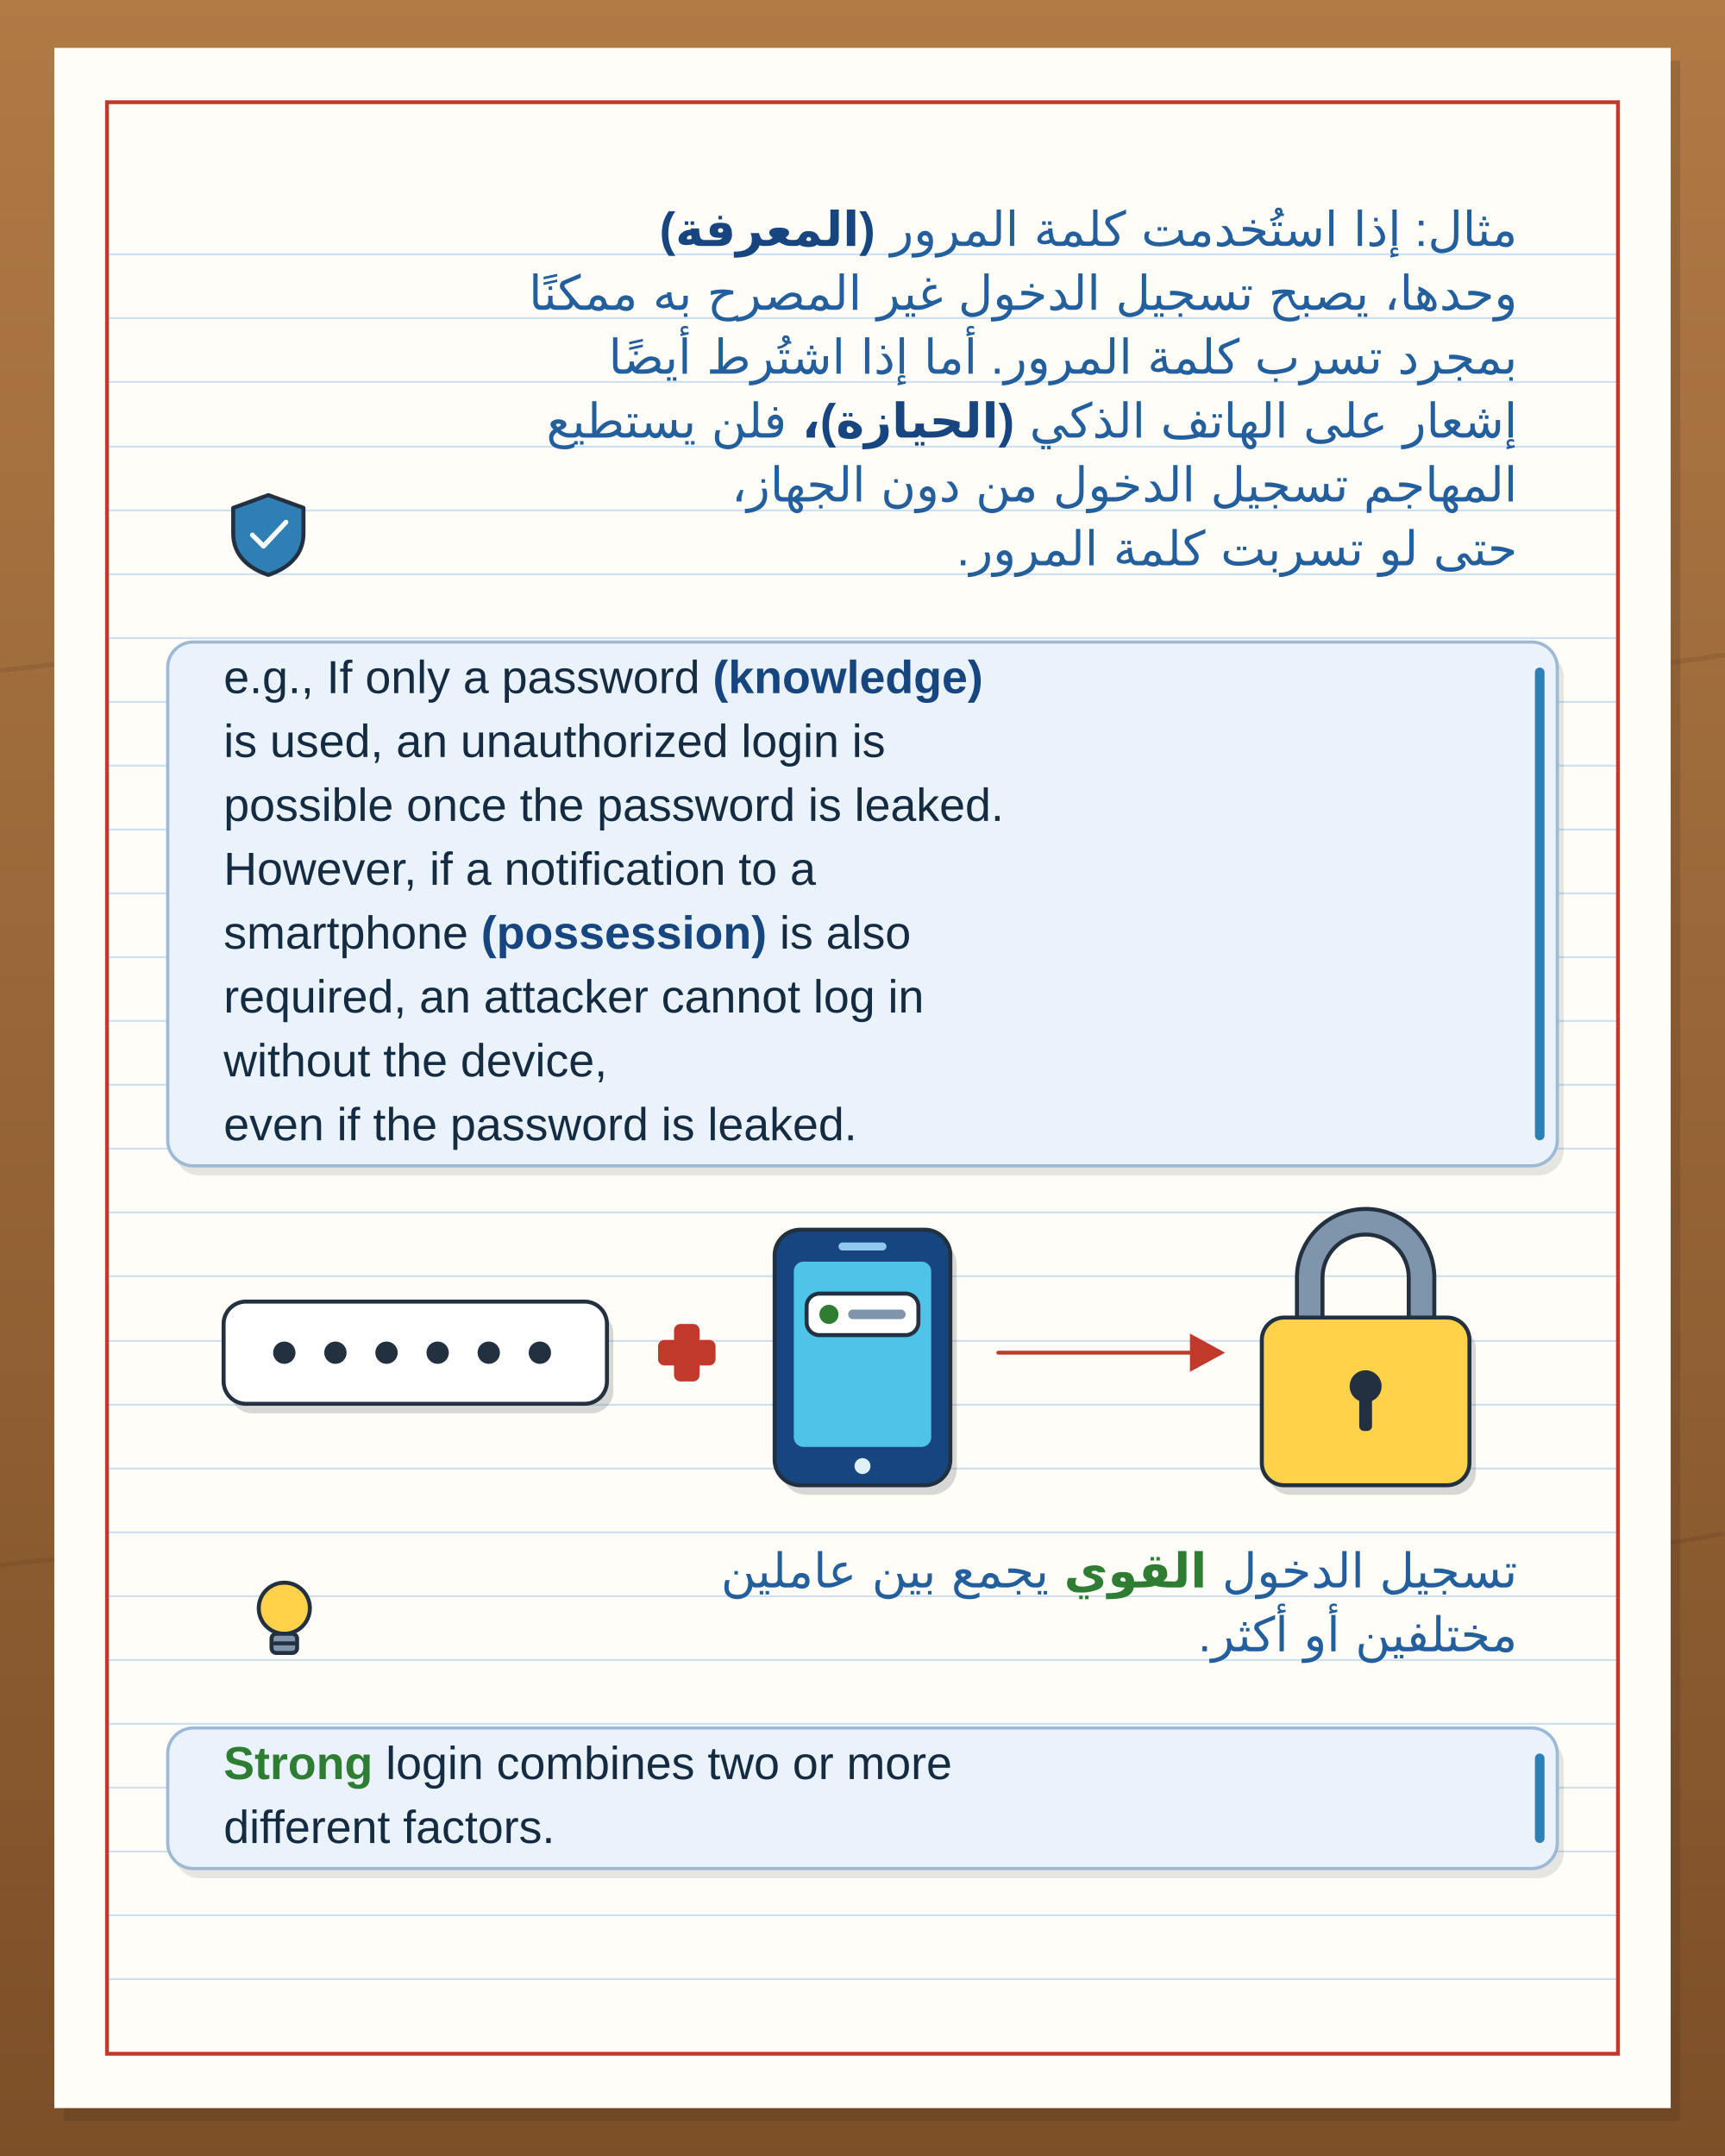
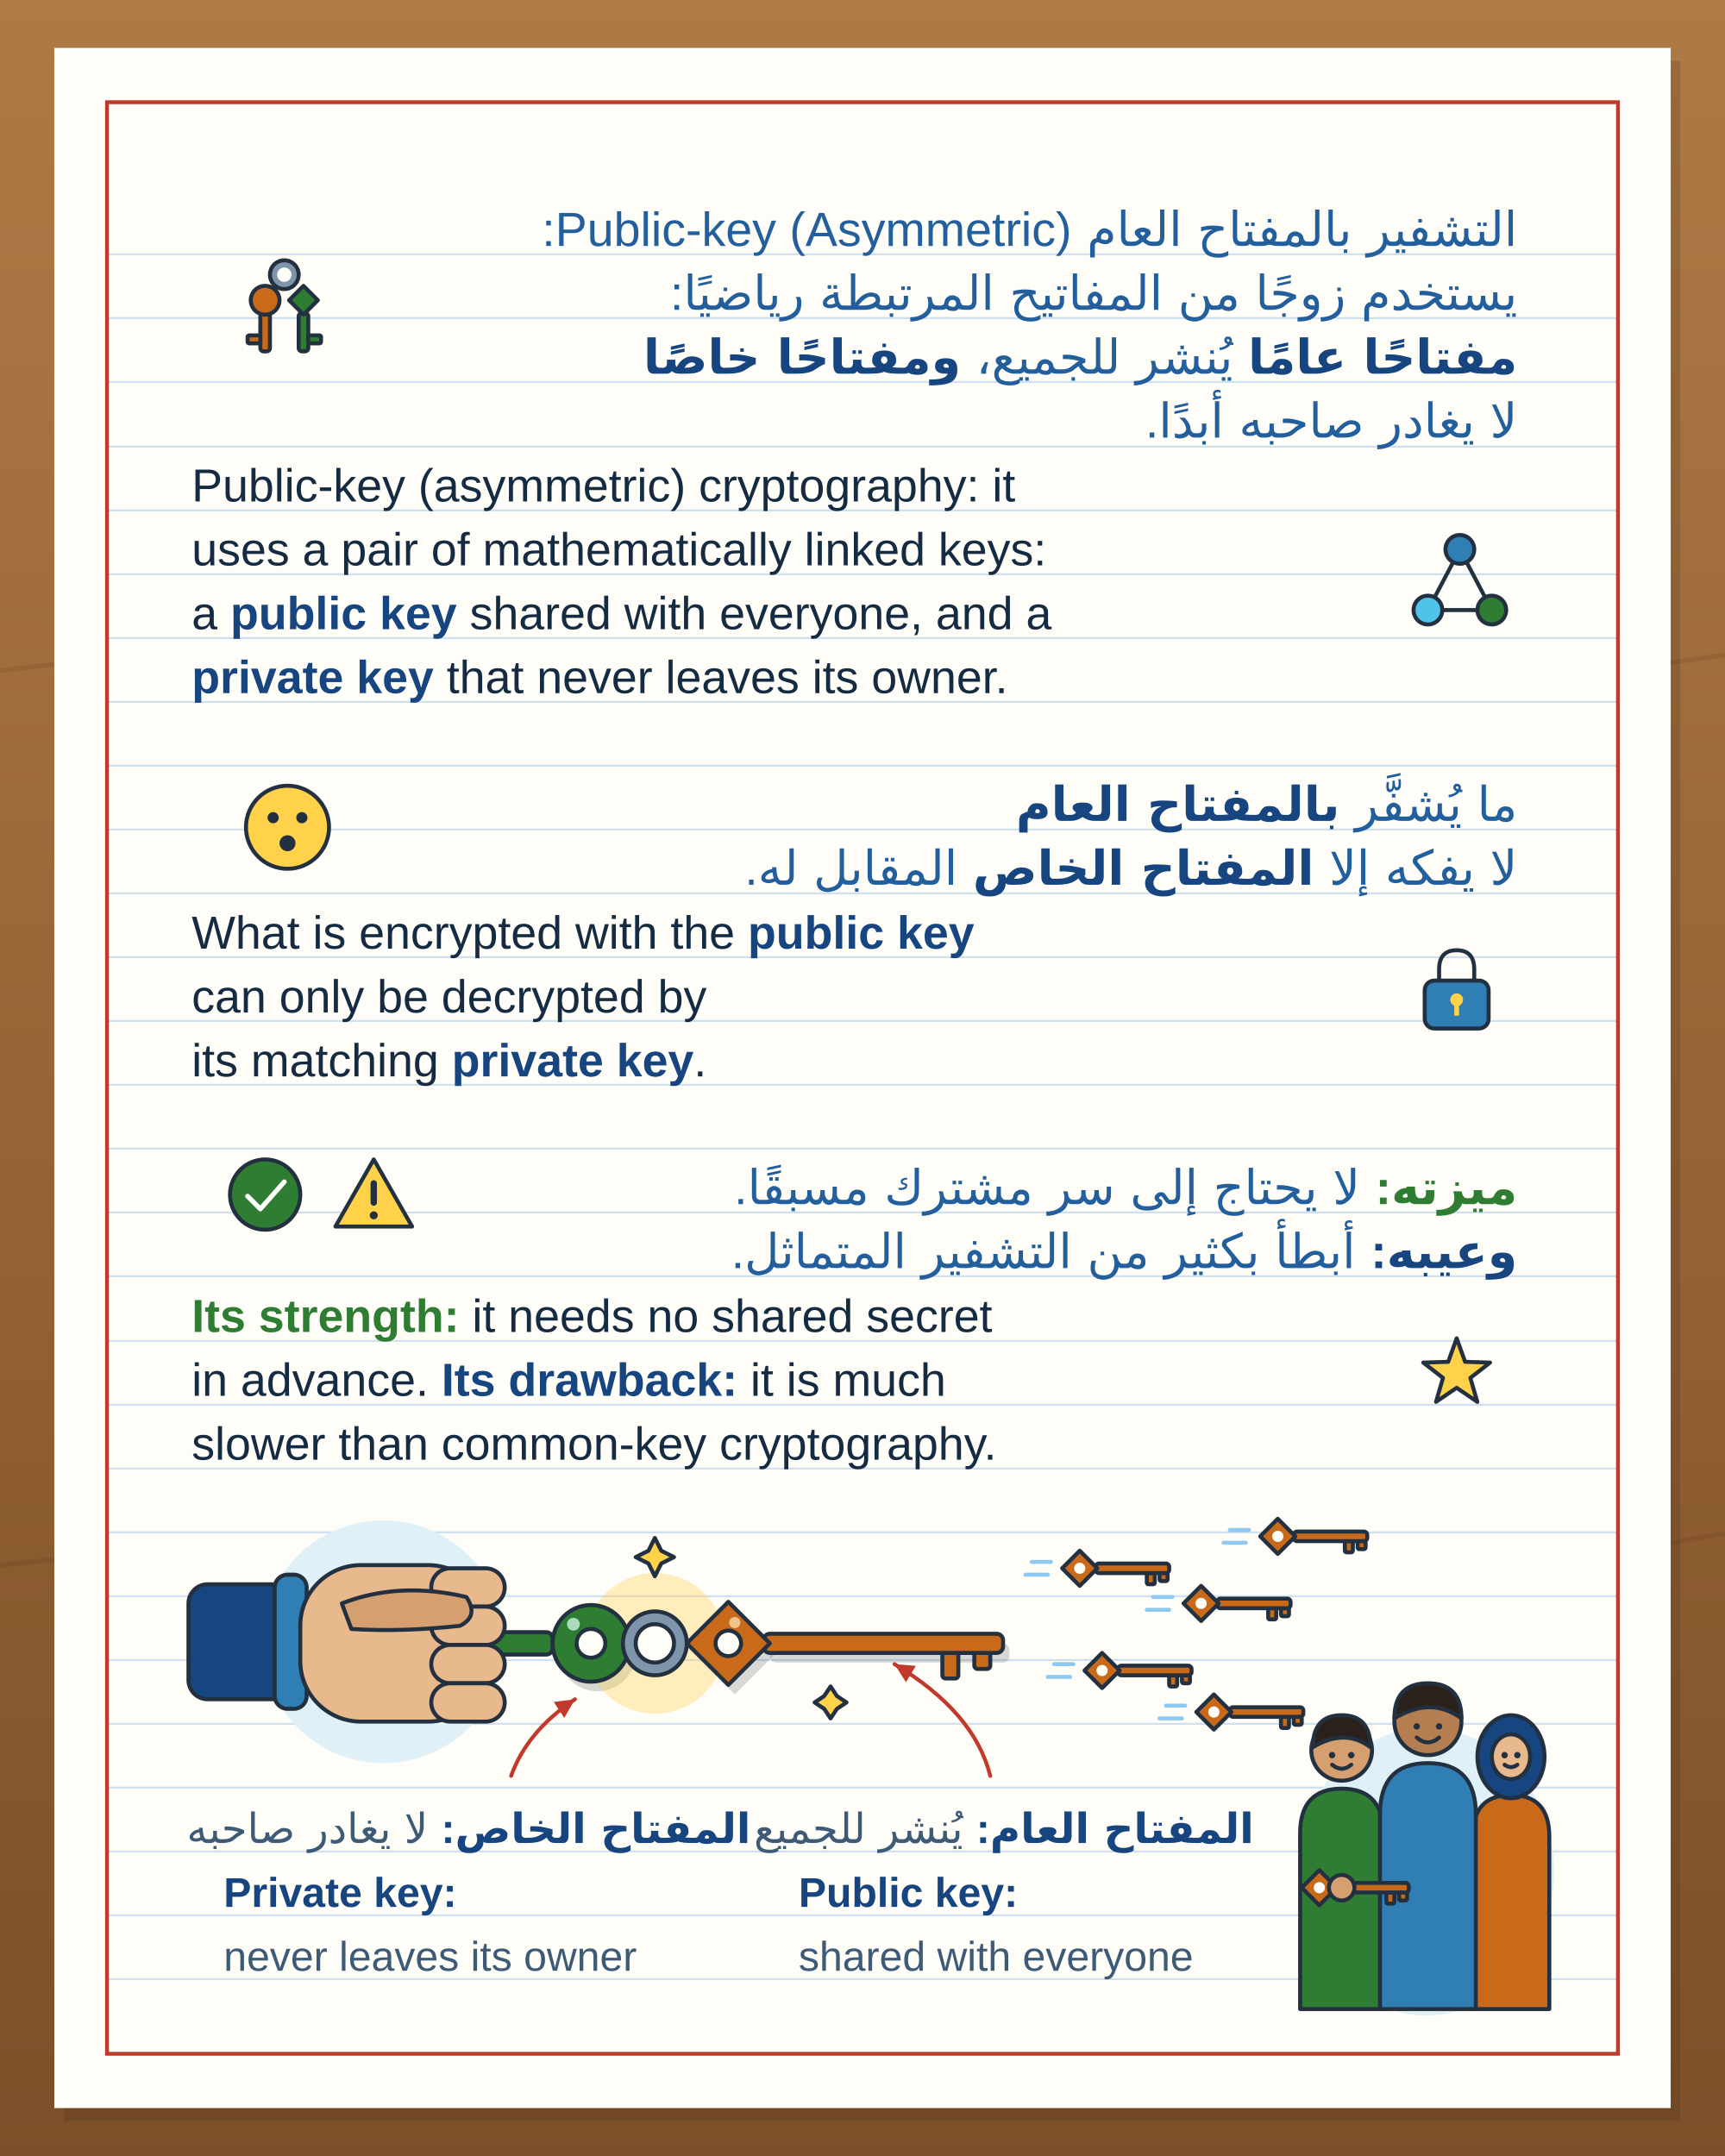
<svg xmlns="http://www.w3.org/2000/svg" width="1080" height="1350" viewBox="0 0 1080 1350" preserveAspectRatio="xMidYMid meet" style="width:100%;height:auto;max-width:1080px;display:block;margin:0 auto;">
  <defs>
    <linearGradient id="pmDesk" x1="0" y1="0" x2="0" y2="1">
      <stop offset="0" stop-color="#b07a45" />
      <stop offset="1" stop-color="#7d4f28" />
    </linearGradient>
    <pattern id="pmRules" x="0" y="120" width="1080" height="40" patternUnits="userSpaceOnUse">
      <line x1="0" y1="39.5" x2="1080" y2="39.5" stroke="#cfe0f0" stroke-width="1.4" />
    </pattern>
  </defs>
  <rect x="0" y="0" width="1080" height="1350" fill="url(#pmDesk)" />
  <path d="M0 420 C 300 380, 700 470, 1080 410" fill="none" stroke="#3a2411" stroke-width="3" opacity=".12" />
  <path d="M0 980 C 350 940, 720 1030, 1080 960" fill="none" stroke="#3a2411" stroke-width="3" opacity=".12" />
  <rect x="40" y="38" width="1012" height="1290" fill="#3a2411" opacity=".18" />
  <rect x="34" y="30" width="1012" height="1290" fill="#fffdf7" />
  <rect x="67" y="120" width="946" height="1152" fill="url(#pmRules)" />
  <rect x="67" y="64" width="946" height="1222" fill="none" stroke="#c0392b" stroke-width="2.4" />
-   <rect x="109" y="408" width="870" height="328" rx="16" fill="#22303f" opacity=".12" />
-   <rect x="109" y="1088" width="870" height="88" rx="16" fill="#22303f" opacity=".12" />
-   <rect x="144" y="821" width="240" height="64" rx="14" fill="#22303f" opacity=".18" />
-   <rect x="489" y="776" width="110" height="160" rx="16" fill="#22303f" opacity=".18" />
-   <rect x="794" y="831" width="130" height="105" rx="14" fill="#22303f" opacity=".18" />
-   <rect x="105" y="402" width="870" height="328" rx="16" fill="#eaf2fb" stroke="#9db9d6" stroke-width="2" />
-   <rect x="961" y="418" width="6" height="296" rx="3" fill="#2f7fb5" />
-   <rect x="105" y="1082" width="870" height="88" rx="16" fill="#eaf2fb" stroke="#9db9d6" stroke-width="2" />
-   <rect x="961" y="1098" width="6" height="56" rx="3" fill="#2f7fb5" />
-   <line x1="625" y1="847" x2="745" y2="847" stroke="#c0392b" stroke-width="2.4" stroke-linecap="round" />
-   <polygon points="745,835 767,847 745,859" fill="#c0392b" />
  <g>
-     <rect x="140" y="815" width="240" height="64" rx="14" fill="#ffffff" stroke="#22303f" stroke-width="2.5" stroke-linecap="round" stroke-linejoin="round" />
-     <circle cx="178" cy="847" r="7" fill="#22303f" />
-     <circle cx="210" cy="847" r="7" fill="#22303f" />
-     <circle cx="242" cy="847" r="7" fill="#22303f" />
-     <circle cx="274" cy="847" r="7" fill="#22303f" />
-     <circle cx="306" cy="847" r="7" fill="#22303f" />
-     <circle cx="338" cy="847" r="7" fill="#22303f" />
-   </g>
-   <g>
-     <rect x="412" y="839" width="36" height="16" rx="4" fill="#c0392b" />
-     <rect x="422" y="829" width="16" height="36" rx="4" fill="#c0392b" />
-   </g>
-   <g>
-     <rect x="485" y="770" width="110" height="160" rx="16" fill="#17457f" stroke="#22303f" stroke-width="2.5" stroke-linecap="round" stroke-linejoin="round" />
-     <rect x="497" y="790" width="86" height="116" rx="6" fill="#4fc3e8" />
-     <rect x="525" y="778" width="30" height="5" rx="2.5" fill="#8fc9f2" />
-     <rect x="505" y="810" width="70" height="26" rx="8" fill="#ffffff" stroke="#22303f" stroke-width="2.5" stroke-linecap="round" stroke-linejoin="round" />
-     <circle cx="519" cy="823" r="6" fill="#2e7d32" />
-     <rect x="531" y="820" width="36" height="6" rx="3" fill="#7f95ab" />
-     <circle cx="540" cy="918" r="5" fill="#dff1f7" />
-   </g>
-   <g>
-     <path d="M 812 830 V 800 A 43 43 0 0 1 898 800 V 830 H 882 V 800 A 27 27 0 0 0 828 800 V 830 Z" fill="#7f95ab" stroke="#22303f" stroke-width="2.5" stroke-linecap="round" stroke-linejoin="round" />
-     <rect x="790" y="825" width="130" height="105" rx="14" fill="#ffd24a" stroke="#22303f" stroke-width="2.5" stroke-linecap="round" stroke-linejoin="round" />
-     <circle cx="855" cy="868" r="10" fill="#22303f" />
-     <rect x="851" y="872" width="8" height="24" rx="3" fill="#22303f" />
-   </g>
-   <g transform="translate(140 306)">
-     <path d="M28 4 L50 12 V28 C50 42 40 50 28 54 C16 50 6 42 6 28 V12 Z" fill="#2f7fb5" stroke="#22303f" stroke-width="2.5" stroke-linecap="round" stroke-linejoin="round" />
-     <path d="M18 29 L25 36 L39 21" fill="none" stroke="#ffffff" stroke-width="3" stroke-linecap="round" stroke-linejoin="round" />
-   </g>
-   <g transform="translate(150 985)">
-     <circle cx="28" cy="22" r="16" fill="#ffd24a" stroke="#22303f" stroke-width="2.5" />
-     <rect x="20" y="38" width="16" height="12" rx="3" fill="#7f95ab" stroke="#22303f" stroke-width="2.5" stroke-linejoin="round" />
-     <line x1="22" y1="44" x2="34" y2="44" stroke="#22303f" stroke-width="2.5" stroke-linecap="round" />
+     <circle cx="374" cy="1035" r="24" fill="#22303f" opacity=".18" />
+     <polygon points="460,1009 486,1035 460,1061 434,1035" fill="#22303f" opacity=".18" />
+     <rect x="482" y="1029" width="150" height="12" rx="4" fill="#22303f" opacity=".18" />
+     <circle cx="240" cy="1028" r="76" fill="#dff1f7" />
+     <ellipse cx="893" cy="1172" rx="80" ry="90" fill="#dff1f7" />
+     <circle cx="410" cy="1029" r="44" fill="#ffd24a" opacity=".35" />
+     <rect x="118" y="992" width="64" height="72" rx="12" fill="#17457f" stroke="#22303f" stroke-width="2.5" />
+     <rect x="172" y="986" width="20" height="84" rx="8" fill="#2f7fb5" stroke="#22303f" stroke-width="2.5" />
+     <rect x="300" y="1022" width="46" height="14" rx="4" fill="#2e7d32" stroke="#22303f" stroke-width="2.5" />
+     <rect x="188" y="980" width="118" height="98" rx="38" fill="#e8b98d" stroke="#22303f" stroke-width="2.5" />
+     <rect x="270" y="982" width="46" height="24" rx="12" fill="#e8b98d" stroke="#22303f" stroke-width="2.5" />
+     <rect x="270" y="1006" width="46" height="24" rx="12" fill="#e8b98d" stroke="#22303f" stroke-width="2.5" />
+     <rect x="270" y="1030" width="46" height="24" rx="12" fill="#e8b98d" stroke="#22303f" stroke-width="2.5" />
+     <rect x="270" y="1054" width="46" height="24" rx="12" fill="#e8b98d" stroke="#22303f" stroke-width="2.5" />
+     <path d="M 214 1004 Q 250 990 292 1000 Q 300 1012 288 1018 Q 252 1022 220 1020 Z" fill="#d59f6f" stroke="#22303f" stroke-width="2.5" stroke-linejoin="round" />
+     <circle cx="370" cy="1029" r="24" fill="#2e7d32" stroke="#22303f" stroke-width="2.5" />
+     <circle cx="370" cy="1029" r="9" fill="#fffdf7" stroke="#22303f" stroke-width="2.5" />
+     <circle cx="359" cy="1017" r="4" fill="#a9dcbe" />
+     <rect x="590" y="1033" width="10" height="18" rx="2" fill="#c96a1b" stroke="#22303f" stroke-width="2.5" />
+     <rect x="610" y="1033" width="10" height="12" rx="2" fill="#c96a1b" stroke="#22303f" stroke-width="2.5" />
+     <rect x="478" y="1023" width="150" height="12" rx="4" fill="#c96a1b" stroke="#22303f" stroke-width="2.5" />
+     <polygon points="456,1003 482,1029 456,1055 430,1029" fill="#c96a1b" stroke="#22303f" stroke-width="2.5" stroke-linejoin="round" />
+     <circle cx="456" cy="1029" r="8" fill="#fffdf7" stroke="#22303f" stroke-width="2.5" />
+     <circle cx="460" cy="1016" r="3.5" fill="#f0c48c" />
+     <circle cx="410" cy="1029" r="20" fill="#7f95ab" stroke="#22303f" stroke-width="2.5" />
+     <circle cx="410" cy="1029" r="12" fill="#fffdf7" stroke="#22303f" stroke-width="2.5" />
+     <polygon points="410,963 414,971 422,975 414,979 410,987 406,979 398,975 406,971" fill="#ffd24a" stroke="#22303f" stroke-width="2.5" stroke-linejoin="round" />
+     <polygon points="520,1056 524,1062 530,1066 524,1070 520,1076 516,1070 510,1066 516,1062" fill="#ffd24a" stroke="#22303f" stroke-width="2.5" stroke-linejoin="round" />
+     <path d="M 646 978 L 658 978 M 642 986 L 656 986" fill="none" stroke="#8fc9f2" stroke-width="2.5" stroke-linecap="round" />
+     <rect x="718" y="985" width="5" height="7" rx="1" fill="#c96a1b" stroke="#22303f" stroke-width="2.5" />
+     <rect x="726" y="985" width="5" height="5" rx="1" fill="#c96a1b" stroke="#22303f" stroke-width="2.5" />
+     <rect x="686" y="979" width="46" height="6" rx="2" fill="#c96a1b" stroke="#22303f" stroke-width="2.5" />
+     <polygon points="676,971 687,982 676,993 665,982" fill="#c96a1b" stroke="#22303f" stroke-width="2.5" stroke-linejoin="round" />
+     <circle cx="676" cy="982" r="3.5" fill="#fffdf7" />
+     <path d="M 660 1042 L 672 1042 M 656 1050 L 670 1050" fill="none" stroke="#8fc9f2" stroke-width="2.5" stroke-linecap="round" />
+     <rect x="732" y="1049" width="5" height="7" rx="1" fill="#c96a1b" stroke="#22303f" stroke-width="2.5" />
+     <rect x="740" y="1049" width="5" height="5" rx="1" fill="#c96a1b" stroke="#22303f" stroke-width="2.5" />
+     <rect x="700" y="1043" width="46" height="6" rx="2" fill="#c96a1b" stroke="#22303f" stroke-width="2.5" />
+     <polygon points="690,1035 701,1046 690,1057 679,1046" fill="#c96a1b" stroke="#22303f" stroke-width="2.5" stroke-linejoin="round" />
+     <circle cx="690" cy="1046" r="3.5" fill="#fffdf7" />
+     <path d="M 722 1000 L 734 1000 M 718 1008 L 732 1008" fill="none" stroke="#8fc9f2" stroke-width="2.5" stroke-linecap="round" />
+     <rect x="794" y="1007" width="5" height="7" rx="1" fill="#c96a1b" stroke="#22303f" stroke-width="2.5" />
+     <rect x="802" y="1007" width="5" height="5" rx="1" fill="#c96a1b" stroke="#22303f" stroke-width="2.5" />
+     <rect x="762" y="1001" width="46" height="6" rx="2" fill="#c96a1b" stroke="#22303f" stroke-width="2.5" />
+     <polygon points="752,993 763,1004 752,1015 741,1004" fill="#c96a1b" stroke="#22303f" stroke-width="2.5" stroke-linejoin="round" />
+     <circle cx="752" cy="1004" r="3.5" fill="#fffdf7" />
+     <path d="M 730 1068 L 742 1068 M 726 1076 L 740 1076" fill="none" stroke="#8fc9f2" stroke-width="2.5" stroke-linecap="round" />
+     <rect x="802" y="1075" width="5" height="7" rx="1" fill="#c96a1b" stroke="#22303f" stroke-width="2.5" />
+     <rect x="810" y="1075" width="5" height="5" rx="1" fill="#c96a1b" stroke="#22303f" stroke-width="2.5" />
+     <rect x="770" y="1069" width="46" height="6" rx="2" fill="#c96a1b" stroke="#22303f" stroke-width="2.5" />
+     <polygon points="760,1061 771,1072 760,1083 749,1072" fill="#c96a1b" stroke="#22303f" stroke-width="2.5" stroke-linejoin="round" />
+     <circle cx="760" cy="1072" r="3.5" fill="#fffdf7" />
+     <path d="M 770 958 L 782 958 M 766 966 L 780 966" fill="none" stroke="#8fc9f2" stroke-width="2.5" stroke-linecap="round" />
+     <rect x="842" y="965" width="5" height="7" rx="1" fill="#c96a1b" stroke="#22303f" stroke-width="2.5" />
+     <rect x="850" y="965" width="5" height="5" rx="1" fill="#c96a1b" stroke="#22303f" stroke-width="2.5" />
+     <rect x="810" y="959" width="46" height="6" rx="2" fill="#c96a1b" stroke="#22303f" stroke-width="2.5" />
+     <polygon points="800,951 811,962 800,973 789,962" fill="#c96a1b" stroke="#22303f" stroke-width="2.5" stroke-linejoin="round" />
+     <circle cx="800" cy="962" r="3.5" fill="#fffdf7" />
+     <path d="M 814 1258 L 814 1148 Q 814 1120 840 1120 Q 866 1120 866 1148 L 866 1258 Z" fill="#2e7d32" stroke="#22303f" stroke-width="2.5" stroke-linejoin="round" />
+     <circle cx="840" cy="1096" r="19" fill="#d59f6f" stroke="#22303f" stroke-width="2.5" />
+     <path d="M 822 1094 Q 822 1074 840 1074 Q 858 1074 858 1094 Q 842 1082 822 1094 Z" fill="#2b211c" stroke="#22303f" stroke-width="2.5" stroke-linejoin="round" />
+     <circle cx="834" cy="1099" r="2" fill="#22303f" />
+     <circle cx="846" cy="1099" r="2" fill="#22303f" />
+     <path d="M 834 1105 Q 840 1110 846 1105" fill="none" stroke="#22303f" stroke-width="2.5" stroke-linecap="round" />
+     <path d="M 922 1258 L 922 1150 Q 922 1124 946 1124 Q 970 1124 970 1150 L 970 1258 Z" fill="#c96a1b" stroke="#22303f" stroke-width="2.5" stroke-linejoin="round" />
+     <ellipse cx="946" cy="1100" rx="21" ry="26" fill="#17457f" stroke="#22303f" stroke-width="2.5" />
+     <ellipse cx="946" cy="1100" rx="12" ry="14" fill="#e8b98d" stroke="#22303f" stroke-width="2.5" />
+     <circle cx="942" cy="1099" r="2" fill="#22303f" />
+     <circle cx="950" cy="1099" r="2" fill="#22303f" />
+     <path d="M 942 1105 Q 946 1108 950 1105" fill="none" stroke="#22303f" stroke-width="2.5" stroke-linecap="round" />
+     <path d="M 864 1258 L 864 1136 Q 864 1104 894 1104 Q 924 1104 924 1136 L 924 1258 Z" fill="#2f7fb5" stroke="#22303f" stroke-width="2.5" stroke-linejoin="round" />
+     <circle cx="894" cy="1078" r="21" fill="#b57e50" stroke="#22303f" stroke-width="2.5" />
+     <path d="M 873 1076 Q 873 1054 894 1054 Q 915 1054 915 1076 Q 896 1062 873 1076 Z" fill="#2b211c" stroke="#22303f" stroke-width="2.5" stroke-linejoin="round" />
+     <circle cx="887" cy="1081" r="2" fill="#22303f" />
+     <circle cx="901" cy="1081" r="2" fill="#22303f" />
+     <path d="M 887 1088 Q 894 1094 901 1088" fill="none" stroke="#22303f" stroke-width="2.5" stroke-linecap="round" />
+     <rect x="868" y="1185" width="5" height="7" rx="1" fill="#c96a1b" stroke="#22303f" stroke-width="2.5" />
+     <rect x="876" y="1185" width="5" height="5" rx="1" fill="#c96a1b" stroke="#22303f" stroke-width="2.5" />
+     <rect x="836" y="1179" width="46" height="6" rx="2" fill="#c96a1b" stroke="#22303f" stroke-width="2.5" />
+     <polygon points="826,1171 837,1182 826,1193 815,1182" fill="#c96a1b" stroke="#22303f" stroke-width="2.5" stroke-linejoin="round" />
+     <circle cx="826" cy="1182" r="3.5" fill="#fffdf7" />
+     <circle cx="840" cy="1182" r="8" fill="#d59f6f" stroke="#22303f" stroke-width="2.5" />
+     <path d="M 620 1112 Q 610 1072 560 1042" fill="none" stroke="#c0392b" stroke-width="2.4" stroke-linecap="round" />
+     <polygon points="560,1042 573.4,1043.1 567.2,1053.3" fill="#c0392b" />
+     <path d="M 320 1112 Q 330 1084 360 1064" fill="none" stroke="#c0392b" stroke-width="2.4" stroke-linecap="round" />
+     <polygon points="360,1064 353.3,1075.7 346.7,1065.7" fill="#c0392b" />
+   </g>
+   <g transform="translate(146 160)">
+     <rect x="17" y="36" width="6" height="24" rx="2" fill="#c96a1b" stroke="#22303f" stroke-width="2.5" />
+     <rect x="9" y="50" width="8" height="5" rx="1" fill="#c96a1b" stroke="#22303f" stroke-width="2.5" />
+     <circle cx="20" cy="28" r="9" fill="#c96a1b" stroke="#22303f" stroke-width="2.5" />
+     <rect x="41" y="36" width="6" height="24" rx="2" fill="#2e7d32" stroke="#22303f" stroke-width="2.5" />
+     <rect x="47" y="50" width="8" height="5" rx="1" fill="#2e7d32" stroke="#22303f" stroke-width="2.5" />
+     <polygon points="44,19 53,28 44,37 35,28" fill="#2e7d32" stroke="#22303f" stroke-width="2.5" stroke-linejoin="round" />
+     <circle cx="32" cy="12" r="9" fill="#7f95ab" stroke="#22303f" stroke-width="2.5" />
+     <circle cx="32" cy="12" r="4.5" fill="#fffdf7" />
+   </g>
+   <g transform="translate(882 332)">
+     <path d="M 32 12 L 12 50 M 32 12 L 52 50 M 12 50 L 52 50" fill="none" stroke="#22303f" stroke-width="2.5" stroke-linecap="round" />
+     <circle cx="32" cy="12" r="9" fill="#2f7fb5" stroke="#22303f" stroke-width="2.5" />
+     <circle cx="12" cy="50" r="9" fill="#4fc3e8" stroke="#22303f" stroke-width="2.5" />
+     <circle cx="52" cy="50" r="9" fill="#2e7d32" stroke="#22303f" stroke-width="2.5" />
+   </g>
+   <g transform="translate(180 518)">
+     <circle cx="0" cy="0" r="26" fill="#ffd24a" stroke="#22303f" stroke-width="2.5" />
+     <circle cx="-9" cy="-6" r="3.5" fill="#22303f" />
+     <circle cx="9" cy="-6" r="3.5" fill="#22303f" />
+     <circle cx="0" cy="10" r="5" fill="#22303f" />
+   </g>
+   <g transform="translate(884 590)">
+     <path d="M 17 26 L 17 17 Q 17 5 28 5 Q 39 5 39 17 L 39 26" fill="none" stroke="#22303f" stroke-width="2.5" stroke-linecap="round" />
+     <rect x="8" y="24" width="40" height="30" rx="6" fill="#2f7fb5" stroke="#22303f" stroke-width="2.5" />
+     <circle cx="28" cy="36" r="4" fill="#ffd24a" />
+     <rect x="26.5" y="38" width="3" height="8" fill="#ffd24a" />
+   </g>
+   <g transform="translate(140 722)">
+     <circle cx="26" cy="26" r="22" fill="#2e7d32" stroke="#22303f" stroke-width="2.5" />
+     <path d="M 15 27 L 23 35 L 38 18" fill="none" stroke="#ffffff" stroke-width="3" stroke-linecap="round" stroke-linejoin="round" />
+   </g>
+   <g transform="translate(208 722)">
+     <polygon points="26,4 50,46 2,46" fill="#ffd24a" stroke="#22303f" stroke-width="2.5" stroke-linejoin="round" />
+     <rect x="24" y="17" width="4" height="16" rx="2" fill="#22303f" />
+     <circle cx="26" cy="39" r="2.5" fill="#22303f" />
+   </g>
+   <g transform="translate(886 834)">
+     <polygon points="26,4 31.29,18.72 46.92,19.2 34.56,28.78 38.93,43.8 26,35 13.07,43.8 17.44,28.78 5.08,19.2 20.71,18.72" fill="#ffd24a" stroke="#22303f" stroke-width="2.5" stroke-linejoin="round" />
  </g>
  <text x="950" y="154" direction="rtl" unicode-bidi="plaintext" text-anchor="start" font-family="Tahoma, Arial, Segoe UI, sans-serif" font-size="30" fill="#225f9c">
-     <tspan x="950" dy="0">مثال: إذا استُخدمت كلمة المرور <tspan font-weight="bold" fill="#17457f">(المعرفة)</tspan>
-     </tspan>
-     <tspan x="950" dy="40">وحدها، يصبح تسجيل الدخول غير المصرح به ممكنًا</tspan>
-     <tspan x="950" dy="40">بمجرد تسرب كلمة المرور. أما إذا اشتُرط أيضًا</tspan>
-     <tspan x="950" dy="40">إشعار على الهاتف الذكي <tspan font-weight="bold" fill="#17457f">(الحيازة)،</tspan> فلن يستطيع</tspan>
-     <tspan x="950" dy="40">المهاجم تسجيل الدخول من دون الجهاز،</tspan>
-     <tspan x="950" dy="40">حتى لو تسربت كلمة المرور.</tspan>
-   </text>
-   <text x="140" y="434" direction="ltr" unicode-bidi="plaintext" text-anchor="start" font-family="Segoe Print, Comic Sans MS, Arial, sans-serif" font-size="29" fill="#152b42">
-     <tspan x="140" dy="0">e.g., If only a password <tspan font-weight="bold" fill="#17457f">(knowledge)</tspan>
-     </tspan>
-     <tspan x="140" dy="40">is used, an unauthorized login is</tspan>
-     <tspan x="140" dy="40">possible once the password is leaked.</tspan>
-     <tspan x="140" dy="40">However, if a notification to a</tspan>
-     <tspan x="140" dy="40">smartphone <tspan font-weight="bold" fill="#17457f">(possession)</tspan> is also</tspan>
-     <tspan x="140" dy="40">required, an attacker cannot log in</tspan>
-     <tspan x="140" dy="40">without the device,</tspan>
-     <tspan x="140" dy="40">even if the password is leaked.</tspan>
-   </text>
-   <text x="950" y="994" direction="rtl" unicode-bidi="plaintext" text-anchor="start" font-family="Tahoma, Arial, Segoe UI, sans-serif" font-size="30" fill="#225f9c">
-     <tspan x="950" dy="0">تسجيل الدخول <tspan font-weight="bold" fill="#2e7d32">القوي</tspan> يجمع بين عاملين</tspan>
-     <tspan x="950" dy="40">مختلفين أو أكثر.</tspan>
-   </text>
-   <text x="140" y="1114" direction="ltr" unicode-bidi="plaintext" text-anchor="start" font-family="Segoe Print, Comic Sans MS, Arial, sans-serif" font-size="29" fill="#152b42">
+     <tspan x="950" dy="0">التشفير بالمفتاح العام Public-key (Asymmetric):</tspan>
+     <tspan x="950" dy="40">يستخدم زوجًا من المفاتيح المرتبطة رياضيًا:</tspan>
+     <tspan x="950" dy="40">
+       <tspan font-weight="bold" fill="#17457f">مفتاحًا عامًا</tspan> يُنشر للجميع، <tspan font-weight="bold" fill="#17457f">ومفتاحًا خاصًا</tspan>
+     </tspan>
+     <tspan x="950" dy="40">لا يغادر صاحبه أبدًا.</tspan>
+   </text>
+   <text x="120" y="314" direction="ltr" unicode-bidi="plaintext" text-anchor="start" font-family="Segoe Print, Comic Sans MS, Arial, sans-serif" font-size="29" fill="#152b42">
+     <tspan x="120" dy="0">Public-key (asymmetric) cryptography: it</tspan>
+     <tspan x="120" dy="40">uses a pair of mathematically linked keys:</tspan>
+     <tspan x="120" dy="40">a <tspan font-weight="bold" fill="#17457f">public key</tspan> shared with everyone, and a</tspan>
+     <tspan x="120" dy="40">
+       <tspan font-weight="bold" fill="#17457f">private key</tspan> that never leaves its owner.</tspan>
+   </text>
+   <text x="950" y="514" direction="rtl" unicode-bidi="plaintext" text-anchor="start" font-family="Tahoma, Arial, Segoe UI, sans-serif" font-size="30" fill="#225f9c">
+     <tspan x="950" dy="0">ما يُشفَّر <tspan font-weight="bold" fill="#17457f">بالمفتاح العام</tspan>
+     </tspan>
+     <tspan x="950" dy="40">لا يفكه إلا <tspan font-weight="bold" fill="#17457f">المفتاح الخاص</tspan> المقابل له.</tspan>
+   </text>
+   <text x="120" y="594" direction="ltr" unicode-bidi="plaintext" text-anchor="start" font-family="Segoe Print, Comic Sans MS, Arial, sans-serif" font-size="29" fill="#152b42">
+     <tspan x="120" dy="0">What is encrypted with the <tspan font-weight="bold" fill="#17457f">public key</tspan>
+     </tspan>
+     <tspan x="120" dy="40">can only be decrypted by</tspan>
+     <tspan x="120" dy="40">its matching <tspan font-weight="bold" fill="#17457f">private key</tspan>.</tspan>
+   </text>
+   <text x="950" y="754" direction="rtl" unicode-bidi="plaintext" text-anchor="start" font-family="Tahoma, Arial, Segoe UI, sans-serif" font-size="30" fill="#225f9c">
+     <tspan x="950" dy="0">
+       <tspan font-weight="bold" fill="#2e7d32">ميزته:</tspan> لا يحتاج إلى سر مشترك مسبقًا.</tspan>
+     <tspan x="950" dy="40">
+       <tspan font-weight="bold" fill="#17457f">وعيبه:</tspan> أبطأ بكثير من التشفير المتماثل.</tspan>
+   </text>
+   <text x="120" y="834" direction="ltr" unicode-bidi="plaintext" text-anchor="start" font-family="Segoe Print, Comic Sans MS, Arial, sans-serif" font-size="29" fill="#152b42">
+     <tspan x="120" dy="0">
+       <tspan font-weight="bold" fill="#2e7d32">Its strength:</tspan> it needs no shared secret</tspan>
+     <tspan x="120" dy="40">in advance. <tspan font-weight="bold" fill="#17457f">Its drawback:</tspan> it is much</tspan>
+     <tspan x="120" dy="40">slower than common-key cryptography.</tspan>
+   </text>
+   <text x="785" y="1154" direction="rtl" unicode-bidi="plaintext" text-anchor="start" font-family="Tahoma, Arial, Segoe UI, sans-serif" font-size="26" fill="#3d5a76">
+     <tspan x="785" dy="0">
+       <tspan font-weight="bold" fill="#17457f">المفتاح العام:</tspan> يُنشر للجميع</tspan>
+   </text>
+   <text x="500" y="1194" direction="ltr" unicode-bidi="plaintext" text-anchor="start" font-family="Segoe Print, Comic Sans MS, Arial, sans-serif" font-size="26" fill="#3d5a76">
+     <tspan x="500" dy="0">
+       <tspan font-weight="bold" fill="#17457f">Public key:</tspan>
+     </tspan>
+     <tspan x="500" dy="40">shared with everyone</tspan>
+   </text>
+   <text x="470" y="1154" direction="rtl" unicode-bidi="plaintext" text-anchor="start" font-family="Tahoma, Arial, Segoe UI, sans-serif" font-size="26" fill="#3d5a76">
+     <tspan x="470" dy="0">
+       <tspan font-weight="bold" fill="#17457f">المفتاح الخاص:</tspan> لا يغادر صاحبه</tspan>
+   </text>
+   <text x="140" y="1194" direction="ltr" unicode-bidi="plaintext" text-anchor="start" font-family="Segoe Print, Comic Sans MS, Arial, sans-serif" font-size="26" fill="#3d5a76">
    <tspan x="140" dy="0">
-       <tspan font-weight="bold" fill="#2e7d32">Strong</tspan> login combines two or more</tspan>
-     <tspan x="140" dy="40">different factors.</tspan>
+       <tspan font-weight="bold" fill="#17457f">Private key:</tspan>
+     </tspan>
+     <tspan x="140" dy="40">never leaves its owner</tspan>
  </text>
</svg>
